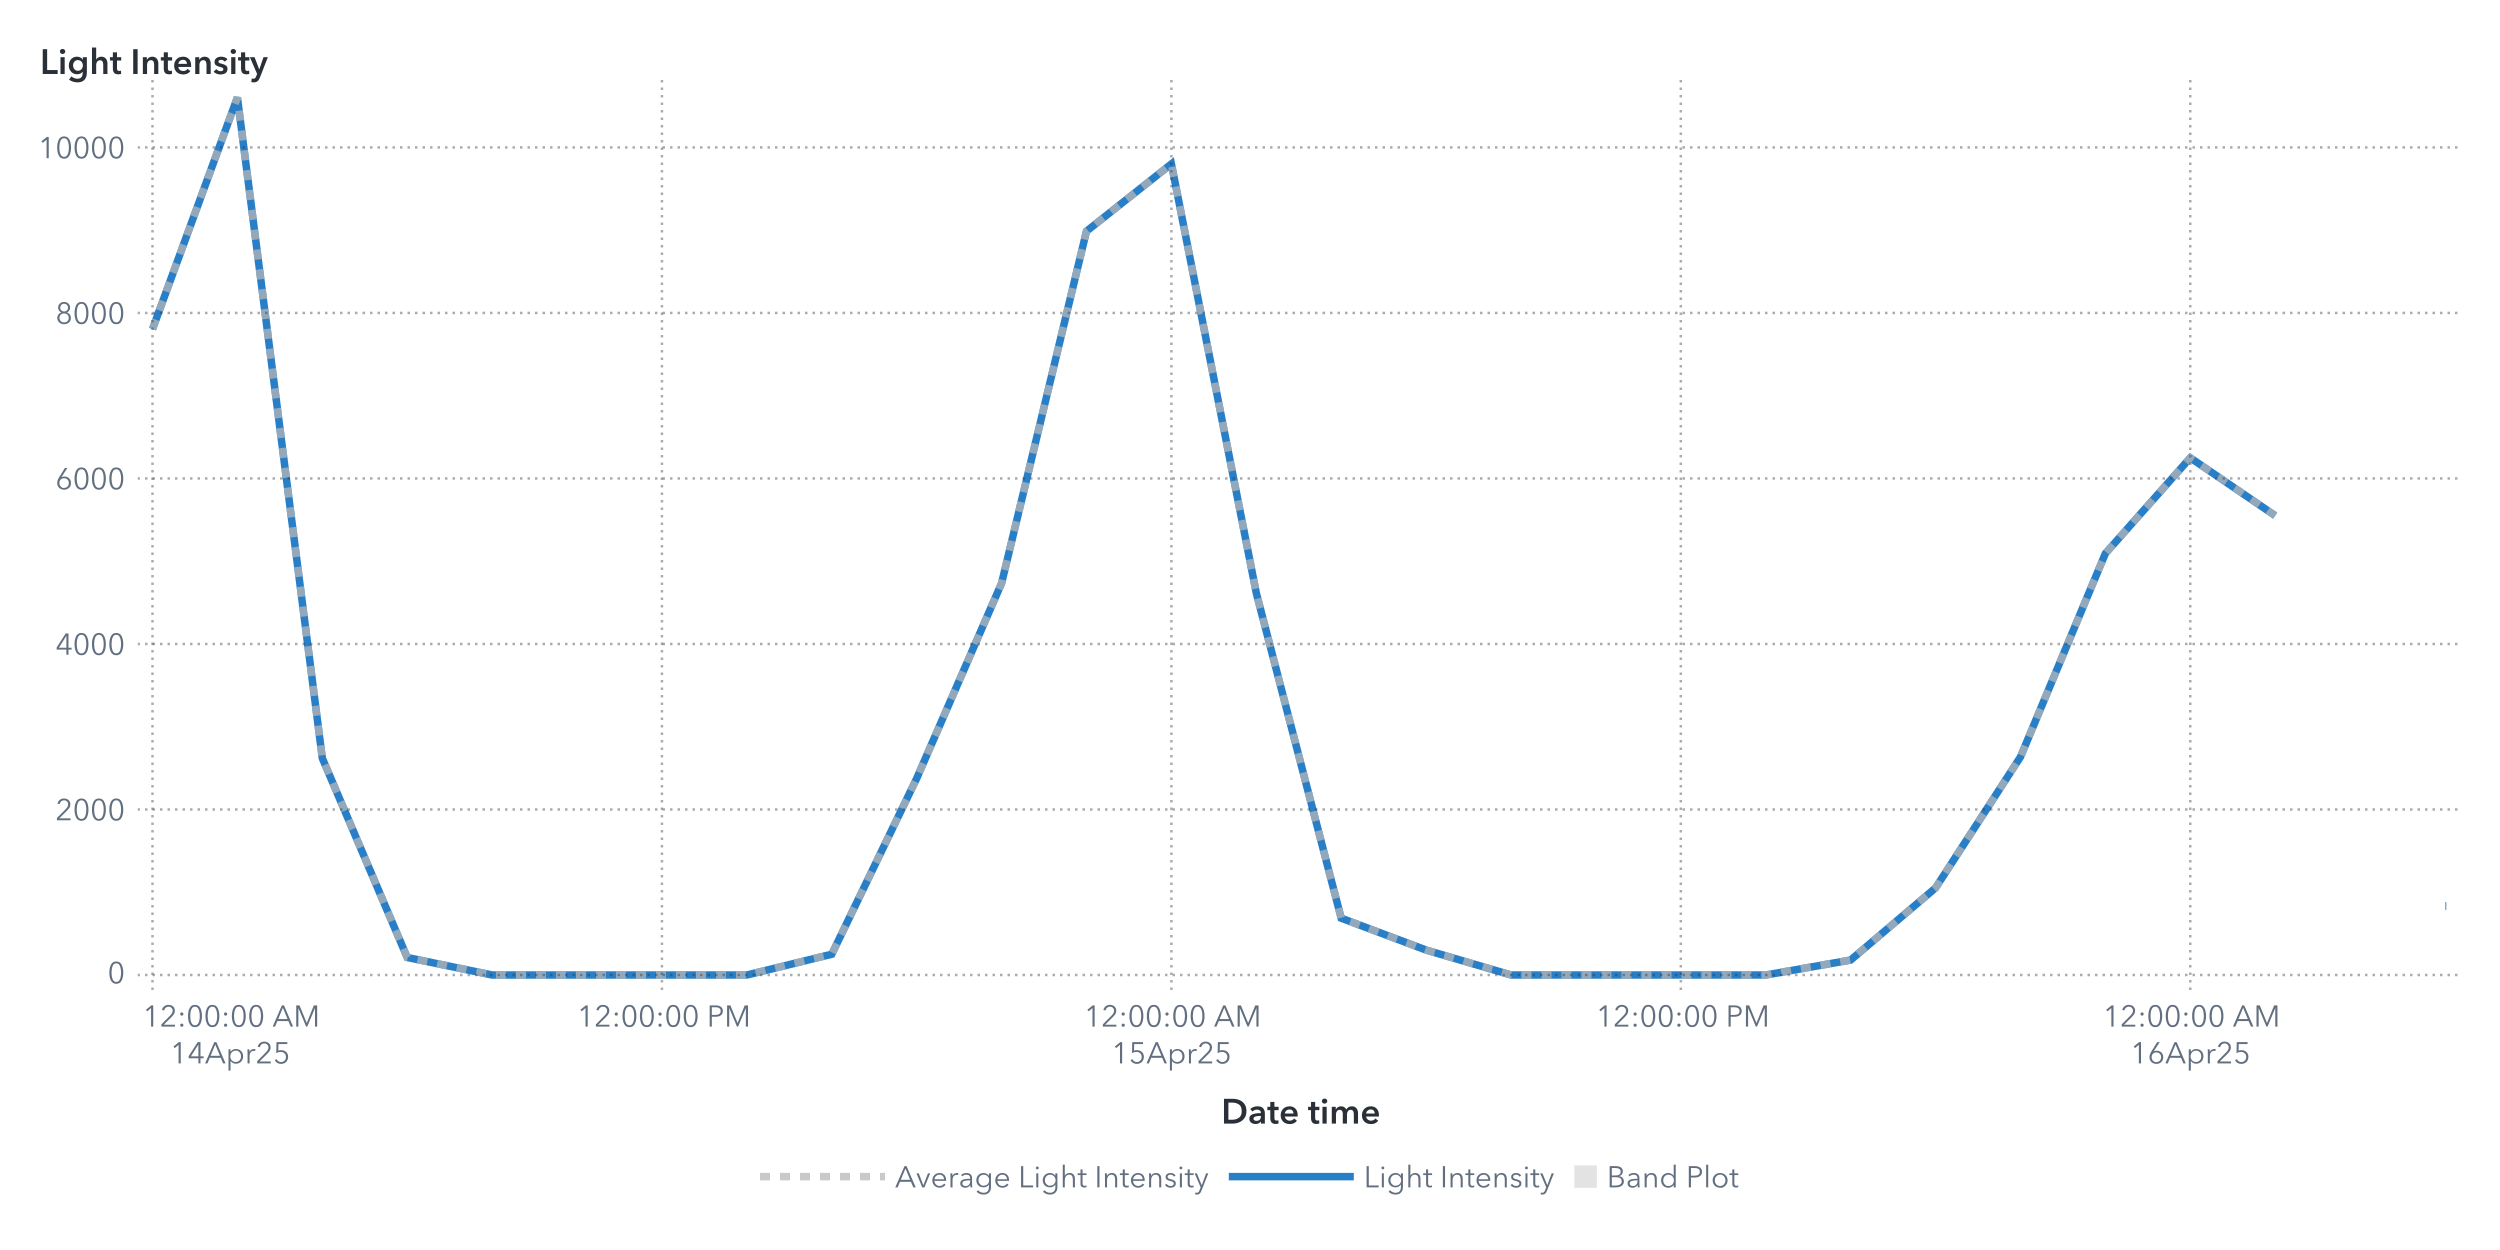
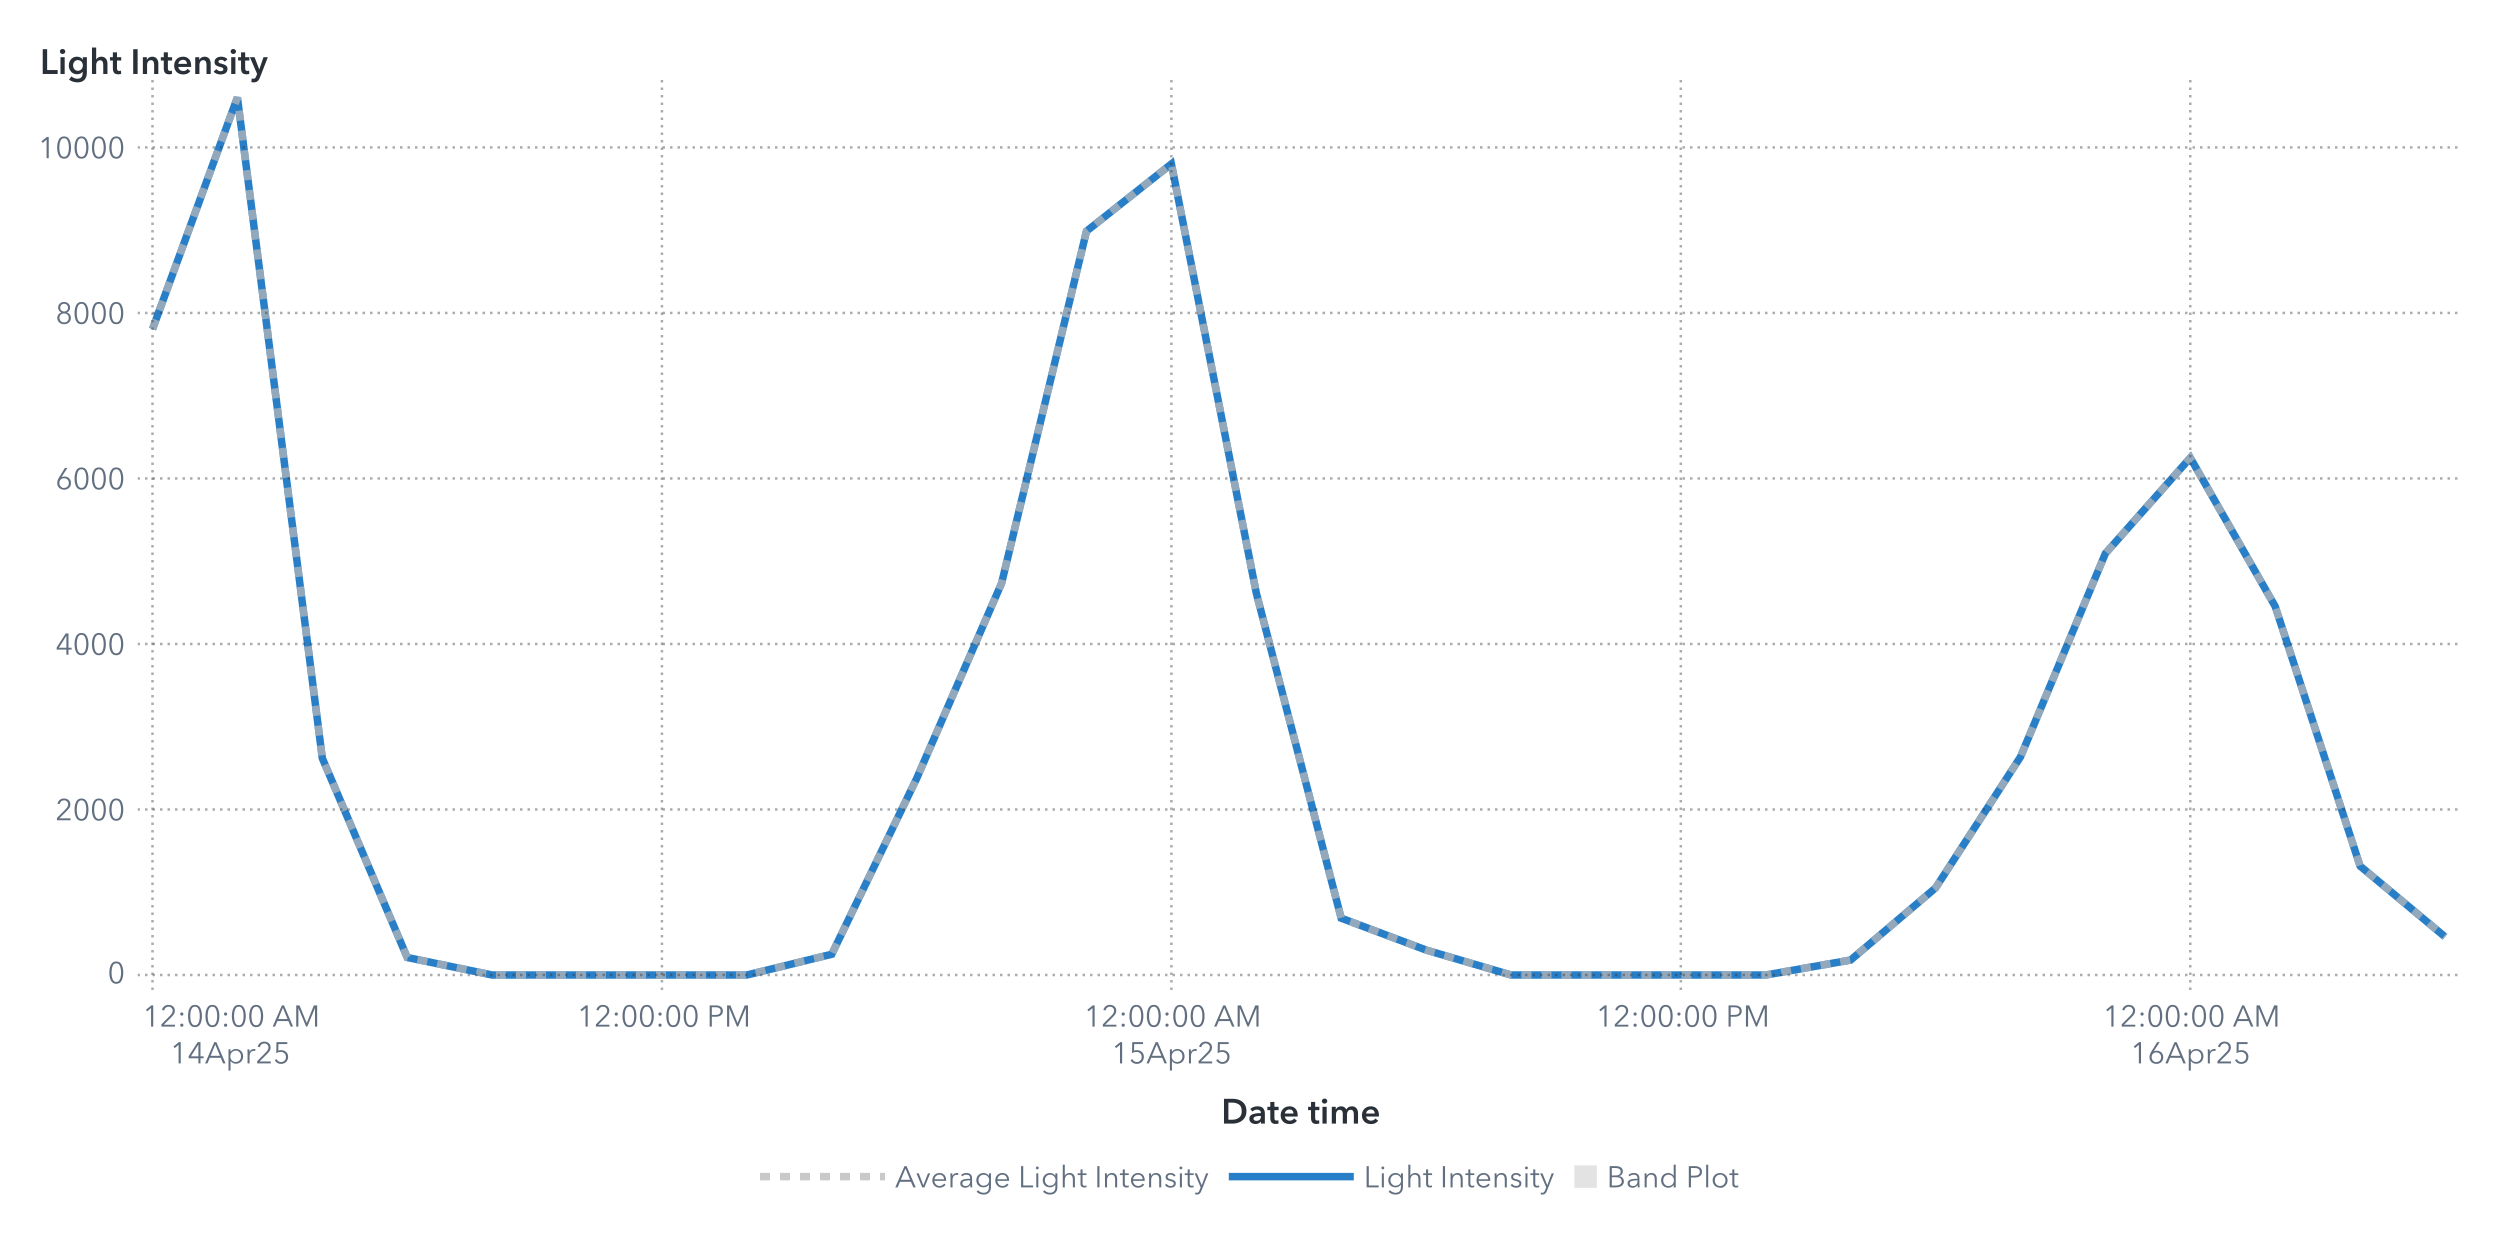
<svg xmlns="http://www.w3.org/2000/svg" xmlns:xlink="http://www.w3.org/1999/xlink" version="1.1" width="1000" height="500" viewBox="0 0 1000 500">
  <rect x="0" y="0" width="1000" height="500" fill="#ffffff">
</rect>
  <g>
    <rect x="0" y="0" rx="5" ry="5" width="1000.0" height="500.0" fill="#ffffff" opacity="0">
</rect>
    <rect x="0" y="0" rx="5" ry="5" width="1000.0" height="500.0" fill="#ffffff" opacity="0">
</rect>
    <rect x="0" y="0" rx="5" ry="5" width="1000.0" height="500.0" fill="#ffffff" opacity="0">
</rect>
    <rect x="0" y="0" rx="5" ry="5" width="1000.0" height="500.0" fill="#ffffff" opacity="0">
</rect>
    <g transform=" translate(16.0 -16.0)">
      <defs>
        <clipPath id="ClipPath0">
          <rect x="39" y="46" width="932" height="366">
</rect>
        </clipPath>
      </defs>
      <g clip-path="url(#ClipPath0)">
        <defs>
          <clipPath id="ClipPath1">
            <rect x="39" y="48" width="930" height="364">
</rect>
          </clipPath>
        </defs>
        <g clip-path="url(#ClipPath1)">
          <g transform="">
-             <polyline id="Polyline_39" points="45.0,147.66  78.96,55.0  112.93,319.3  146.89,399.0  180.85,406.0  214.81,406.0  248.78,406.0  282.74,406.0  316.7,397.69  350.67,327.37  384.63,249.29  418.59,108.47  452.56,81.56  486.52,253.22  520.48,383.27  554.44,396.02  588.41,406.0  622.37,406.0  656.33,406.0  690.3,406.0  724.26,400.01  758.22,371.17  792.19,318.76  826.15,237.39  860.11,199.12  894.07,222.27 " fill="none" stroke="#287fc7" stroke-width="3.0">
- </polyline>
-             <polyline id="Polyline_39" points="962.0,378.39  962.5,378.39 " fill="none" stroke="#287fc7" stroke-width="3.0">
+             <polyline id="Polyline_39" points="45.0,147.66  78.96,55.0  112.93,319.3  146.89,399.0  180.85,406.0  214.81,406.0  248.78,406.0  282.74,406.0  316.7,397.69  350.67,327.37  384.63,249.29  418.59,108.47  452.56,81.56  486.52,253.22  520.48,383.27  554.44,396.02  588.41,406.0  622.37,406.0  656.33,406.0  690.3,406.0  724.26,400.01  758.22,371.17  792.19,318.76  826.15,237.39  860.11,199.12  894.07,258.55  928.04,362.43  962.0,390.72 " fill="none" stroke="#287fc7" stroke-width="3.0">
</polyline>
          </g>
          <g transform="">
-             <polyline id="Polyline_96" points="45.0,147.66  78.96,55.0  112.93,319.3  146.89,399.0  180.85,406.0  214.81,406.0  248.78,406.0  282.74,406.0  316.7,397.69  350.67,327.37  384.63,249.29  418.59,108.47  452.56,81.56  486.52,253.22  520.48,383.27  554.44,396.02  588.41,406.0  622.37,406.0  656.33,406.0  690.3,406.0  724.26,400.01  758.22,371.17  792.19,318.76  826.15,237.39  860.11,199.12  894.07,222.27 " fill="none" stroke="#b7b7b7" stroke-width="3.0" stroke-dasharray="4,4" opacity="0.75">
- </polyline>
-             <polyline id="Polyline_96" points="962.0,378.39  962.5,378.39 " fill="none" stroke="#b7b7b7" stroke-width="3.0" stroke-dasharray="4,4" opacity="0.75">
+             <polyline id="Polyline_96" points="45.0,147.66  78.96,55.0  112.93,319.3  146.89,399.0  180.85,406.0  214.81,406.0  248.78,406.0  282.74,406.0  316.7,397.69  350.67,327.37  384.63,249.29  418.59,108.47  452.56,81.56  486.52,253.22  520.48,383.27  554.44,396.02  588.41,406.0  622.37,406.0  656.33,406.0  690.3,406.0  724.26,400.01  758.22,371.17  792.19,318.76  826.15,237.39  860.11,199.12  894.07,258.55  928.04,362.43  962.0,390.72 " fill="none" stroke="#b7b7b7" stroke-width="3.0" stroke-dasharray="4,4" opacity="0.75">
</polyline>
          </g>
          <g transform="">
</g>
        </g>
        <path d="M39.0 406.0L969.0 406.0" stroke="#2a3037" stroke-dasharray="1,2" fill="none" opacity="0.4">
</path>
        <path d="M39.0 339.79L969.0 339.79" stroke="#2a3037" stroke-dasharray="1,2" fill="none" opacity="0.4">
</path>
        <path d="M39.0 273.59L969.0 273.59" stroke="#2a3037" stroke-dasharray="1,2" fill="none" opacity="0.4">
</path>
        <path d="M39.0 207.38L969.0 207.38" stroke="#2a3037" stroke-dasharray="1,2" fill="none" opacity="0.4">
</path>
        <path d="M39.0 141.18L969.0 141.18" stroke="#2a3037" stroke-dasharray="1,2" fill="none" opacity="0.4">
</path>
        <path d="M39.0 74.97L969.0 74.97" stroke="#2a3037" stroke-dasharray="1,2" fill="none" opacity="0.4">
</path>
        <path d="M45.0 412.0L45.0 48.0" stroke="#2a3037" stroke-dasharray="1,2" fill="none" opacity="0.4">
</path>
        <path d="M248.78 412.0L248.78 48.0" stroke="#2a3037" stroke-dasharray="1,2" fill="none" opacity="0.4">
</path>
        <path d="M452.56 412.0L452.56 48.0" stroke="#2a3037" stroke-dasharray="1,2" fill="none" opacity="0.4">
</path>
        <path d="M656.33 412.0L656.33 48.0" stroke="#2a3037" stroke-dasharray="1,2" fill="none" opacity="0.4">
</path>
        <path d="M860.11 412.0L860.11 48.0" stroke="#2a3037" stroke-dasharray="1,2" fill="none" opacity="0.4">
</path>
      </g>
      <defs>
        <clipPath id="ClipPath2">
          <rect x="0" y="49" width="39" height="363">
</rect>
        </clipPath>
      </defs>
      <g clip-path="url(#ClipPath2)">
        <g fill="#626f80" stroke="#626f80" transform="translate(27.04 409.3) scale(0.012 -0.012)">
          <defs>
            <path id="g48/TT0" d="M522.0 353.0Q 522.0,195.0  467.0,88.5 T 290.0,-18.0 Q 167.0,-18.0  112.5,88.5 T 58.0,353.0 Q 58.0,512.0  112.5,619.0 T 290.0,726.0 Q 412.0,726.0  467.0,618.5 T 522.0,353.0 Z M131.0 353.0Q 131.0,226.0  167.5,135.0 T 290.0,44.0 Q 375.0,44.0  412.0,135.5 T 449.0,353.0 Q 449.0,480.0  412.0,572.5 T 290.0,665.0 Q 204.0,665.0  167.5,573.0 T 131.0,353.0 Z">
</path>
          </defs>
          <use x="0" y="0" xlink:href="#g48/TT0" />
        </g>
        <text id="Text_182" x="34.0" y="409.3" font-size="9.0pt" font-family="Avenir Next for SAS" fill="#626f80" text-anchor="end" opacity="0">
0</text>
        <g fill="#626f80" stroke="#626f80" transform="translate(6.16 344.1) scale(0.012 -0.012)">
          <defs>
            <path id="g50/TT0" d="M51.0 0 L51.0 75.0 L341.0 368.0Q 380.0,408.0  403.0,447.0 T 426.0,530.0 Q 426.0,590.0  385.5,627.5 T 286.0,665.0 Q 230.0,665.0  191.0,630.0 T 140.0,539.0  L69.0 553.0Q 84.0,629.0  144.0,677.5 T 286.0,726.0 Q 344.0,726.0  392.5,703.5 T 470.0,637.0 T 499.0,531.0 Q 499.0,469.0  470.0,421.5 T 384.0,317.0  L129.0 64.0 L504.0 64.0 L504.0 0 L51.0 0Z">
</path>
          </defs>
          <use x="0" y="0" xlink:href="#g50/TT0" />
          <use x="580.0" y="0" xlink:href="#g48/TT0" />
          <use x="1160.0" y="0" xlink:href="#g48/TT0" />
          <use x="1740.0" y="0" xlink:href="#g48/TT0" />
        </g>
        <text id="Text_183" x="34.0" y="344.1" font-size="9.0pt" font-family="Avenir Next for SAS" fill="#626f80" text-anchor="end" opacity="0">
2000</text>
        <g fill="#626f80" stroke="#626f80" transform="translate(6.16 277.89) scale(0.012 -0.012)">
          <defs>
            <path id="g52/TT0" d="M436.0 234.0 L540.0 234.0 L540.0 171.0 L436.0 171.0 L436.0 0 L366.0 0 L366.0 171.0 L42.0 171.0 L42.0 241.0 L342.0 708.0 L436.0 708.0 L436.0 234.0Z M366.0 627.0 L364.0 627.0 L117.0 234.0 L366.0 234.0 L366.0 627.0Z">
</path>
          </defs>
          <use x="0" y="0" xlink:href="#g52/TT0" />
          <use x="580.0" y="0" xlink:href="#g48/TT0" />
          <use x="1160.0" y="0" xlink:href="#g48/TT0" />
          <use x="1740.0" y="0" xlink:href="#g48/TT0" />
        </g>
        <text id="Text_184" x="34.0" y="277.89" font-size="9.0pt" font-family="Avenir Next for SAS" fill="#626f80" text-anchor="end" opacity="0">
4000</text>
        <g fill="#626f80" stroke="#626f80" transform="translate(6.16 211.68) scale(0.012 -0.012)">
          <defs>
            <path id="g54/TT0" d="M203.0 397.0Q 218.0,409.0  247.0,416.0 T 304.0,423.0 Q 365.0,423.0  414.5,395.5 T 492.0,318.0 T 520.0,205.0 Q 520.0,140.0  490.5,89.5 T 408.5,10.5 T 290.0,-18.0 Q 224.0,-18.0  171.5,10.5 T 89.5,89.5 T 60.0,205.0 Q 60.0,255.0  77.0,301.5 T 124.0,397.0  L317.0 708.0 L400.0 708.0 L201.0 399.0 L203.0 397.0Z M290.0 43.0Q 336.0,43.0  372.0,64.0 T 428.0,122.0 T 448.0,205.0 Q 448.0,275.0  405.0,320.0 T 290.0,365.0 Q 218.0,365.0  175.0,320.0 T 132.0,205.0 Q 132.0,159.0  152.0,122.0 T 208.0,64.0 T 244.0,43.0 Z">
</path>
          </defs>
          <use x="0" y="0" xlink:href="#g54/TT0" />
          <use x="580.0" y="0" xlink:href="#g48/TT0" />
          <use x="1160.0" y="0" xlink:href="#g48/TT0" />
          <use x="1740.0" y="0" xlink:href="#g48/TT0" />
        </g>
        <text id="Text_185" x="34.0" y="211.68" font-size="9.0pt" font-family="Avenir Next for SAS" fill="#626f80" text-anchor="end" opacity="0">
6000</text>
        <g fill="#626f80" stroke="#626f80" transform="translate(6.16 145.48) scale(0.012 -0.012)">
          <defs>
            <path id="g56/TT0" d="M517.0 186.0Q 517.0,126.0  486.0,79.5 T 403.0,7.5 T 290.0,-18.0 Q 229.0,-18.0  177.0,7.5 T 94.0,79.5 T 63.0,186.0 Q 63.0,256.0  100.5,306.5 T 197.0,375.0  L197.0 377.0Q 150.0,393.0  120.0,437.5 T 90.0,537.0 Q 90.0,593.0  117.0,636.0 T 190.0,702.5 T 290.0,726.0 Q 344.0,726.0  390.0,702.5 T 463.0,636.0 T 490.0,537.0 Q 490.0,482.0  460.0,437.5 T 383.0,377.0  L383.0 375.0Q 442.0,358.0  479.5,307.0 T 517.0,186.0 Z M290.0 406.0Q 345.0,406.0  382.5,442.0 T 420.0,533.0 Q 420.0,590.0  383.0,627.5 T 290.0,665.0 Q 234.0,665.0  197.0,627.5 T 160.0,533.0 Q 160.0,478.0  197.5,442.0 T 290.0,406.0 Z M290.0 43.0Q 359.0,43.0  402.0,86.0 T 445.0,194.0 Q 445.0,258.0  402.0,300.0 T 290.0,342.0 Q 221.0,342.0  178.0,300.0 T 135.0,194.0 Q 135.0,129.0  178.0,86.0 T 290.0,43.0 Z">
</path>
          </defs>
          <use x="0" y="0" xlink:href="#g56/TT0" />
          <use x="580.0" y="0" xlink:href="#g48/TT0" />
          <use x="1160.0" y="0" xlink:href="#g48/TT0" />
          <use x="1740.0" y="0" xlink:href="#g48/TT0" />
        </g>
        <text id="Text_186" x="34.0" y="145.48" font-size="9.0pt" font-family="Avenir Next for SAS" fill="#626f80" text-anchor="end" opacity="0">
8000</text>
        <g fill="#626f80" stroke="#626f80" transform="translate(-0.8 79.27) scale(0.012 -0.012)">
          <defs>
            <path id="g49/TT0" d="M358.0 0 L286.0 0 L286.0 619.0 L158.0 510.0 L114.0 560.0 L294.0 708.0 L358.0 708.0 L358.0 0Z">
</path>
          </defs>
          <use x="0" y="0" xlink:href="#g49/TT0" />
          <use x="580.0" y="0" xlink:href="#g48/TT0" />
          <use x="1160.0" y="0" xlink:href="#g48/TT0" />
          <use x="1740.0" y="0" xlink:href="#g48/TT0" />
          <use x="2320.0" y="0" xlink:href="#g48/TT0" />
        </g>
        <text id="Text_187" x="34.0" y="79.27" font-size="9.0pt" font-family="Avenir Next for SAS" fill="#626f80" text-anchor="end" opacity="0">
10000</text>
      </g>
      <g fill="#2a3037" stroke="#2a3037" transform="translate(0 45.59) scale(0.014 -0.014)">
        <defs>
          <path id="g76/TT1" d="M78.0 708.0 L204.0 708.0 L204.0 112.0 L505.0 112.0 L505.0 0 L78.0 0 L78.0 708.0Z">
</path>
        </defs>
        <use x="0" y="0" xlink:href="#g76/TT1" />
        <defs>
          <path id="g105/TT1" d="M133.0 715.0Q 166.0,715.0  188.5,694.5 T 211.0,643.0 Q 211.0,612.0  188.5,591.5 T 133.0,571.0 Q 101.0,571.0  79.0,592.5 T 57.0,643.0 Q 57.0,672.0  79.0,693.5 T 133.0,715.0 Z M74.0 480.0 L194.0 480.0 L194.0 0 L74.0 0 L74.0 480.0Z">
</path>
        </defs>
        <use x="511.0" y="0" xlink:href="#g105/TT1" />
        <defs>
          <path id="g103/TT1" d="M560.0 43.0Q 560.0,-91.0  492.5,-165.5 T 289.0,-240.0 Q 228.0,-240.0  162.0,-219.0 T 51.0,-161.0  L120.0 -68.0Q 154.0,-101.0  198.5,-118.5 T 288.0,-136.0 Q 370.0,-136.0  405.0,-92.5 T 440.0,29.0  L440.0 64.0 L438.0 64.0Q 412.0,29.0  371.5,10.5 T 281.0,-8.0 Q 211.0,-8.0  157.0,25.5 T 73.5,116.5 T 44.0,242.0 Q 44.0,312.0  73.0,369.5 T 155.0,460.5 T 279.0,494.0 Q 331.0,494.0  375.0,472.0 T 444.0,408.0  L446.0 408.0 L446.0 480.0 L560.0 480.0 L560.0 43.0Z M166.0 243.0Q 166.0,204.0  182.5,169.0 T 230.5,112.5 T 303.0,91.0 Q 346.0,91.0  378.5,112.0 T 428.5,168.0 T 446.0,243.0 Q 446.0,285.0  428.5,320.0 T 378.5,375.5 T 304.0,396.0 Q 241.0,396.0  203.5,352.5 T 166.0,243.0 Z">
</path>
        </defs>
        <use x="779.0" y="0" xlink:href="#g103/TT1" />
        <defs>
          <path id="g104/TT1" d="M516.0 300.0 L516.0 0 L396.0 0 L396.0 264.0Q 396.0,391.0  307.0,391.0 Q 253.0,391.0  223.5,352.5 T 194.0,262.0  L194.0 0 L74.0 0 L74.0 756.0 L194.0 756.0 L194.0 413.0 L196.0 413.0Q 212.0,446.0  250.5,470.0 T 339.0,494.0 Q 427.0,494.0  471.5,437.5 T 516.0,300.0 Z">
</path>
        </defs>
        <use x="1411.0" y="0" xlink:href="#g104/TT1" />
        <defs>
          <path id="g116/TT1" d="M3.0 480.0 L87.0 480.0 L87.0 619.0 L205.0 619.0 L205.0 480.0 L325.0 480.0 L325.0 384.0 L205.0 384.0 L205.0 161.0Q 205.0,125.0  218.0,106.0 T 268.0,87.0 Q 299.0,87.0  319.0,97.0  L323.0 3.0Q 289.0,-10.0  243.0,-10.0 Q 155.0,-10.0  121.0,35.5 T 87.0,160.0  L87.0 384.0 L3.0 384.0 L3.0 480.0Z">
</path>
        </defs>
        <use x="1995.0" y="0" xlink:href="#g116/TT1" />
        <defs>
          <path id="g73/TT1" d="M78.0 708.0 L204.0 708.0 L204.0 0 L78.0 0 L78.0 708.0Z">
</path>
        </defs>
        <use x="2585.0" y="0" xlink:href="#g73/TT1" />
        <defs>
          <path id="g110/TT1" d="M186.0 480.0 L186.0 403.0 L188.0 403.0Q 205.0,441.0  245.5,467.5 T 337.0,494.0 Q 425.0,494.0  469.5,437.5 T 514.0,300.0  L514.0 0 L394.0 0 L394.0 266.0Q 394.0,394.0  304.0,394.0 Q 250.0,394.0  221.0,355.5 T 192.0,264.0  L192.0 0 L72.0 0 L72.0 480.0 L186.0 480.0Z">
</path>
        </defs>
        <use x="2867.0" y="0" xlink:href="#g110/TT1" />
        <use x="3449.0" y="0" xlink:href="#g116/TT1" />
        <defs>
          <path id="g101/TT1" d="M529.0 202.0 L164.0 202.0Q 168.0,152.0  208.0,118.0 T 301.0,84.0 Q 384.0,84.0  428.0,146.0  L508.0 82.0Q 437.0,-14.0  302.0,-14.0 Q 228.0,-14.0  169.5,16.5 T 77.5,104.0 T 44.0,237.0 Q 44.0,313.0  77.0,371.5 T 168.0,462.0 T 298.0,494.0 Q 402.0,494.0  466.0,427.0 T 530.0,234.0 Q 530.0,213.0  529.0,202.0 Z M297.0 404.0Q 244.0,404.0  206.0,371.0 T 164.0,288.0  L410.0 288.0Q 410.0,338.0  381.0,371.0 T 297.0,404.0 Z">
</path>
        </defs>
        <use x="3789.0" y="0" xlink:href="#g101/TT1" />
        <use x="4363.0" y="0" xlink:href="#g110/TT1" />
        <defs>
          <path id="g115/TT1" d="M230.0 404.0Q 198.0,404.0  175.5,391.0 T 153.0,352.0 Q 153.0,327.0  176.0,315.0 T 257.0,289.0 Q 325.0,273.0  368.5,241.0 T 412.0,146.0 Q 412.0,64.0  355.5,25.0 T 212.0,-14.0 Q 155.0,-14.0  102.0,7.0 T 15.0,65.0  L94.0 139.0Q 114.0,112.0  146.5,95.5 T 217.0,79.0 Q 248.0,79.0  271.0,93.0 T 294.0,136.0 Q 294.0,164.0  269.5,177.5 T 184.0,205.0 Q 119.0,221.0  80.5,250.5 T 42.0,341.0 Q 42.0,416.0  98.0,455.0 T 233.0,494.0 Q 287.0,494.0  336.0,475.0 T 413.0,421.0  L335.0 352.0Q 318.0,374.0  290.0,389.0 T 230.0,404.0 Z">
</path>
        </defs>
        <use x="4945.0" y="0" xlink:href="#g115/TT1" />
        <use x="5389.0" y="0" xlink:href="#g105/TT1" />
        <use x="5657.0" y="0" xlink:href="#g116/TT1" />
        <defs>
          <path id="g121/TT1" d="M133.0 480.0 L267.0 131.0 L269.0 131.0 L388.0 480.0 L513.0 480.0 L286.0 -103.0Q 258.0,-174.0  218.5,-207.0 T 104.0,-240.0 Q 71.0,-240.0  42.0,-233.0  L52.0 -129.0Q 74.0,-136.0  97.0,-136.0 Q 133.0,-136.0  149.0,-119.5 T 182.0,-61.0  L206.0 0 L0 480.0 L133.0 480.0Z">
</path>
        </defs>
        <use x="5997.0" y="0" xlink:href="#g121/TT1" />
      </g>
      <text id="Text_188" x="0" y="45.59" font-size="10.5pt" font-family="Avenir Next for SAS" font-weight="bold" fill="#2a3037" text-anchor="start" opacity="0">
Light Intensity</text>
      <defs>
        <clipPath id="ClipPath3">
          <rect x="39" y="412" width="929" height="57">
</rect>
        </clipPath>
      </defs>
      <g clip-path="url(#ClipPath3)">
        <g fill="#626f80" stroke="#626f80" transform="translate(41.0 426.65) scale(0.012 -0.012)">
          <use x="0" y="0" xlink:href="#g49/TT0" />
          <use x="580.0" y="0" xlink:href="#g50/TT0" />
          <defs>
            <path id="g58/TT0" d="M150.0 366.0Q 127.0,366.0  111.5,382.0 T 96.0,420.0 Q 96.0,442.0  111.5,458.0 T 150.0,474.0 Q 173.0,474.0  188.5,458.0 T 204.0,420.0 Q 204.0,398.0  188.5,382.0 T 150.0,366.0 Z M150.0 -6.0Q 127.0,-6.0  111.5,10.0 T 96.0,48.0 Q 96.0,70.0  111.5,86.0 T 150.0,102.0 Q 173.0,102.0  188.5,86.0 T 204.0,48.0 Q 204.0,26.0  188.5,10.0 T 150.0,-6.0 Z">
</path>
          </defs>
          <use x="1160.0" y="0" xlink:href="#g58/TT0" />
          <use x="1460.0" y="0" xlink:href="#g48/TT0" />
          <use x="2040.0" y="0" xlink:href="#g48/TT0" />
          <use x="2620.0" y="0" xlink:href="#g58/TT0" />
          <use x="2920.0" y="0" xlink:href="#g48/TT0" />
          <use x="3500.0" y="0" xlink:href="#g48/TT0" />
          <defs>
            <path id="g65/TT0" d="M89.0 0 L10.0 0 L316.0 708.0 L386.0 708.0 L690.0 0 L610.0 0 L532.0 186.0 L166.0 186.0 L89.0 0Z M193.0 252.0 L505.0 252.0 L349.0 628.0 L193.0 252.0Z">
</path>
          </defs>
          <use x="4330.0" y="0" xlink:href="#g65/TT0" />
          <defs>
            <path id="g77/TT0" d="M444.0 122.0 L445.0 122.0 L682.0 708.0 L792.0 708.0 L792.0 0 L720.0 0 L720.0 615.0 L718.0 615.0 L462.0 0 L424.0 0 L168.0 615.0 L166.0 615.0 L166.0 0 L94.0 0 L94.0 708.0 L204.0 708.0 L444.0 122.0Z">
</path>
          </defs>
          <use x="5030.0" y="0" xlink:href="#g77/TT0" />
        </g>
        <text x="76.0" y="426.65" font-size="9.0pt" font-family="Avenir Next for SAS" fill="#626f80" text-anchor="middle" opacity="0">
12:00:00 AM</text>
        <g fill="#626f80" stroke="#626f80" transform="translate(52.0 441.35) scale(0.012 -0.012)">
          <use x="0" y="0" xlink:href="#g49/TT0" />
          <use x="580.0" y="0" xlink:href="#g52/TT0" />
          <use x="1160.0" y="0" xlink:href="#g65/TT0" />
          <defs>
            <path id="g112/TT0" d="M90.0 -240.0 L90.0 468.0 L158.0 468.0 L158.0 387.0 L161.0 387.0Q 189.0,431.0  237.0,455.5 T 337.0,480.0 Q 408.0,480.0  463.5,447.5 T 549.0,359.0 T 579.0,234.0 Q 579.0,165.0  549.0,109.0 T 463.5,20.5 T 337.0,-12.0 Q 286.0,-12.0  238.0,12.0 T 161.0,79.0  L158.0 79.0 L158.0 -240.0 L90.0 -240.0Z M330.0 423.0Q 278.0,423.0  237.0,398.0 T 173.0,330.0 T 150.0,234.0 Q 150.0,181.0  173.0,138.0 T 237.0,70.5 T 330.0,46.0 Q 385.0,46.0  425.0,71.0 T 486.0,138.5 T 507.0,234.0 Q 507.0,287.0  486.0,330.0 T 425.0,398.0 T 385.0,423.0 Z">
</path>
          </defs>
          <use x="1860.0" y="0" xlink:href="#g112/TT0" />
          <defs>
            <path id="g114/TT0" d="M86.0 468.0 L151.0 468.0Q 155.0,418.0  155.0,388.0  L157.0 388.0Q 177.0,429.0  217.5,454.5 T 307.0,480.0 Q 334.0,480.0  352.0,475.0  L343.0 411.0Q 337.0,413.0  322.5,415.0 T 295.0,417.0 Q 236.0,417.0  197.0,372.5 T 158.0,240.0  L158.0 0 L90.0 0 L90.0 365.0Q 90.0,425.0  86.0,468.0 Z">
</path>
          </defs>
          <use x="2495.0" y="0" xlink:href="#g114/TT0" />
          <use x="2855.0" y="0" xlink:href="#g50/TT0" />
          <defs>
            <path id="g53/TT0" d="M180.0 644.0 L175.0 425.0Q 219.0,441.0  273.0,441.0 Q 339.0,441.0  391.5,413.0 T 473.5,334.5 T 503.0,219.0 Q 503.0,151.0  473.5,97.0 T 390.5,12.5 T 268.0,-18.0 Q 194.0,-18.0  140.0,16.0 T 56.0,111.0  L121.0 140.0Q 140.0,96.0  179.0,70.0 T 264.0,44.0 Q 311.0,44.0  349.0,66.0 T 408.5,126.5 T 430.0,212.0 Q 430.0,289.0  380.5,335.5 T 254.0,382.0 Q 180.0,382.0  107.0,343.0  L114.0 708.0 L475.0 708.0 L475.0 644.0 L180.0 644.0Z">
</path>
          </defs>
          <use x="3435.0" y="0" xlink:href="#g53/TT0" />
        </g>
        <text x="76.0" y="441.35" font-size="9.0pt" font-family="Avenir Next for SAS" fill="#626f80" text-anchor="middle" opacity="0">
14Apr25</text>
        <g fill="#626f80" stroke="#626f80" transform="translate(214.78 426.65) scale(0.012 -0.012)">
          <use x="0" y="0" xlink:href="#g49/TT0" />
          <use x="580.0" y="0" xlink:href="#g50/TT0" />
          <use x="1160.0" y="0" xlink:href="#g58/TT0" />
          <use x="1460.0" y="0" xlink:href="#g48/TT0" />
          <use x="2040.0" y="0" xlink:href="#g48/TT0" />
          <use x="2620.0" y="0" xlink:href="#g58/TT0" />
          <use x="2920.0" y="0" xlink:href="#g48/TT0" />
          <use x="3500.0" y="0" xlink:href="#g48/TT0" />
          <defs>
            <path id="g80/TT0" d="M294.0 708.0Q 405.0,708.0  469.0,660.0 T 533.0,519.0 Q 533.0,426.0  468.0,377.5 T 292.0,329.0  L166.0 329.0 L166.0 0 L94.0 0 L94.0 708.0 L294.0 708.0Z M288.0 390.0Q 372.0,390.0  416.5,423.0 T 461.0,519.0 Q 461.0,583.0  416.5,614.5 T 288.0,646.0  L166.0 646.0 L166.0 390.0 L288.0 390.0Z">
</path>
          </defs>
          <use x="4330.0" y="0" xlink:href="#g80/TT0" />
          <use x="4910.0" y="0" xlink:href="#g77/TT0" />
        </g>
        <text x="248.78" y="426.65" font-size="9.0pt" font-family="Avenir Next for SAS" fill="#626f80" text-anchor="middle" opacity="0">
12:00:00 PM</text>
        <g fill="#626f80" stroke="#626f80" transform="translate(417.56 426.65) scale(0.012 -0.012)">
          <use x="0" y="0" xlink:href="#g49/TT0" />
          <use x="580.0" y="0" xlink:href="#g50/TT0" />
          <use x="1160.0" y="0" xlink:href="#g58/TT0" />
          <use x="1460.0" y="0" xlink:href="#g48/TT0" />
          <use x="2040.0" y="0" xlink:href="#g48/TT0" />
          <use x="2620.0" y="0" xlink:href="#g58/TT0" />
          <use x="2920.0" y="0" xlink:href="#g48/TT0" />
          <use x="3500.0" y="0" xlink:href="#g48/TT0" />
          <use x="4330.0" y="0" xlink:href="#g65/TT0" />
          <use x="5030.0" y="0" xlink:href="#g77/TT0" />
        </g>
        <text x="452.56" y="426.65" font-size="9.0pt" font-family="Avenir Next for SAS" fill="#626f80" text-anchor="middle" opacity="0">
12:00:00 AM</text>
        <g fill="#626f80" stroke="#626f80" transform="translate(428.56 441.35) scale(0.012 -0.012)">
          <use x="0" y="0" xlink:href="#g49/TT0" />
          <use x="580.0" y="0" xlink:href="#g53/TT0" />
          <use x="1160.0" y="0" xlink:href="#g65/TT0" />
          <use x="1860.0" y="0" xlink:href="#g112/TT0" />
          <use x="2495.0" y="0" xlink:href="#g114/TT0" />
          <use x="2855.0" y="0" xlink:href="#g50/TT0" />
          <use x="3435.0" y="0" xlink:href="#g53/TT0" />
        </g>
        <text x="452.56" y="441.35" font-size="9.0pt" font-family="Avenir Next for SAS" fill="#626f80" text-anchor="middle" opacity="0">
15Apr25</text>
        <g fill="#626f80" stroke="#626f80" transform="translate(622.33 426.65) scale(0.012 -0.012)">
          <use x="0" y="0" xlink:href="#g49/TT0" />
          <use x="580.0" y="0" xlink:href="#g50/TT0" />
          <use x="1160.0" y="0" xlink:href="#g58/TT0" />
          <use x="1460.0" y="0" xlink:href="#g48/TT0" />
          <use x="2040.0" y="0" xlink:href="#g48/TT0" />
          <use x="2620.0" y="0" xlink:href="#g58/TT0" />
          <use x="2920.0" y="0" xlink:href="#g48/TT0" />
          <use x="3500.0" y="0" xlink:href="#g48/TT0" />
          <use x="4330.0" y="0" xlink:href="#g80/TT0" />
          <use x="4910.0" y="0" xlink:href="#g77/TT0" />
        </g>
        <text x="656.33" y="426.65" font-size="9.0pt" font-family="Avenir Next for SAS" fill="#626f80" text-anchor="middle" opacity="0">
12:00:00 PM</text>
        <g fill="#626f80" stroke="#626f80" transform="translate(825.11 426.65) scale(0.012 -0.012)">
          <use x="0" y="0" xlink:href="#g49/TT0" />
          <use x="580.0" y="0" xlink:href="#g50/TT0" />
          <use x="1160.0" y="0" xlink:href="#g58/TT0" />
          <use x="1460.0" y="0" xlink:href="#g48/TT0" />
          <use x="2040.0" y="0" xlink:href="#g48/TT0" />
          <use x="2620.0" y="0" xlink:href="#g58/TT0" />
          <use x="2920.0" y="0" xlink:href="#g48/TT0" />
          <use x="3500.0" y="0" xlink:href="#g48/TT0" />
          <use x="4330.0" y="0" xlink:href="#g65/TT0" />
          <use x="5030.0" y="0" xlink:href="#g77/TT0" />
        </g>
        <text x="860.11" y="426.65" font-size="9.0pt" font-family="Avenir Next for SAS" fill="#626f80" text-anchor="middle" opacity="0">
12:00:00 AM</text>
        <g fill="#626f80" stroke="#626f80" transform="translate(836.11 441.35) scale(0.012 -0.012)">
          <use x="0" y="0" xlink:href="#g49/TT0" />
          <use x="580.0" y="0" xlink:href="#g54/TT0" />
          <use x="1160.0" y="0" xlink:href="#g65/TT0" />
          <use x="1860.0" y="0" xlink:href="#g112/TT0" />
          <use x="2495.0" y="0" xlink:href="#g114/TT0" />
          <use x="2855.0" y="0" xlink:href="#g50/TT0" />
          <use x="3435.0" y="0" xlink:href="#g53/TT0" />
        </g>
        <text x="860.11" y="441.35" font-size="9.0pt" font-family="Avenir Next for SAS" fill="#626f80" text-anchor="middle" opacity="0">
16Apr25</text>
      </g>
      <g fill="#2a3037" stroke="#2a3037" transform="translate(472.5 465.44) scale(0.014 -0.014)">
        <defs>
          <path id="g68/TT1" d="M329.0 708.0Q 430.0,708.0  518.5,673.0 T 663.5,558.5 T 720.0,354.0 Q 720.0,237.0  663.0,157.0 T 516.5,38.5 T 329.0,0  L78.0 0 L78.0 708.0 L329.0 708.0Z M585.0 354.0Q 585.0,492.0  506.0,546.0 T 309.0,600.0  L204.0 600.0 L204.0 110.0 L309.0 110.0Q 424.0,110.0  504.5,166.5 T 585.0,354.0 Z">
</path>
        </defs>
        <use x="0" y="0" xlink:href="#g68/TT1" />
        <defs>
          <path id="g97/TT1" d="M367.0 61.0Q 349.0,29.0  308.5,8.5 T 218.0,-12.0 Q 175.0,-12.0  134.0,3.0 T 65.5,51.5 T 38.0,137.0 Q 38.0,233.0  131.0,266.5 T 368.0,300.0  L368.0 312.0Q 368.0,354.0  337.0,377.0 T 258.0,400.0 Q 221.0,400.0  186.0,384.5 T 127.0,345.0  L65.0 418.0Q 105.0,455.0  158.5,474.5 T 268.0,494.0 Q 385.0,494.0  433.5,436.0 T 482.0,292.0  L482.0 0 L370.0 0 L370.0 61.0 L367.0 61.0Z M341.0 219.0Q 158.0,219.0  158.0,139.0 Q 158.0,107.0  182.5,93.0 T 242.0,79.0 Q 303.0,79.0  335.5,111.5 T 368.0,202.0  L368.0 219.0 L341.0 219.0Z">
</path>
        </defs>
        <use x="764.0" y="0" xlink:href="#g97/TT1" />
        <use x="1314.0" y="0" xlink:href="#g116/TT1" />
        <use x="1654.0" y="0" xlink:href="#g101/TT1" />
        <use x="2478.0" y="0" xlink:href="#g116/TT1" />
        <use x="2818.0" y="0" xlink:href="#g105/TT1" />
        <defs>
          <path id="g109/TT1" d="M822.0 300.0 L822.0 0 L702.0 0 L702.0 266.0Q 702.0,394.0  612.0,394.0 Q 560.0,394.0  533.0,354.5 T 506.0,262.0  L506.0 0 L386.0 0 L386.0 290.0Q 386.0,337.0  363.5,365.5 T 297.0,394.0 Q 246.0,394.0  219.0,355.5 T 192.0,264.0  L192.0 0 L72.0 0 L72.0 480.0 L186.0 480.0 L186.0 403.0 L188.0 403.0Q 205.0,442.0  244.0,468.0 T 337.0,494.0 Q 390.0,494.0  428.0,470.0 T 487.0,403.0 Q 511.0,447.0  551.5,470.5 T 645.0,494.0 Q 733.0,494.0  777.5,437.5 T 822.0,300.0 Z">
</path>
        </defs>
        <use x="3086.0" y="0" xlink:href="#g109/TT1" />
        <use x="3976.0" y="0" xlink:href="#g101/TT1" />
      </g>
      <text id="Text_190" x="503.5" y="465.44" font-size="10.5pt" font-family="Avenir Next for SAS" font-weight="bold" fill="#2a3037" text-anchor="middle" opacity="0">
Date time</text>
    </g>
    <g transform=" translate(16.0 -16.0)">
</g>
    <g transform=" translate(16.0 -16.0)">
</g>
    <g transform=" translate(16.0 -16.0)">
      <rect x="282.0" y="473.3" rx="5" ry="5" width="403.52" height="26.7" fill="#ffffff">
</rect>
      <path d="M288.0 486.65L338.0 486.65" stroke="#b7b7b7" stroke-dasharray="4,4" stroke-width="3.0" fill="none" opacity="0.75">
</path>
      <g fill="#626f80" stroke="#626f80" transform="translate(342.0 490.95) scale(0.012 -0.012)">
        <use x="0" y="0" xlink:href="#g65/TT0" />
        <defs>
          <path id="g118/TT0" d="M282.0 0 L207.0 0 L16.0 468.0 L92.0 468.0 L244.0 72.0 L246.0 72.0 L399.0 468.0 L472.0 468.0 L282.0 0Z">
</path>
        </defs>
        <use x="700.0" y="0" xlink:href="#g118/TT0" />
        <defs>
          <path id="g101/TT0" d="M515.0 216.0 L127.0 216.0Q 128.0,169.0  150.5,130.5 T 212.0,69.0 T 298.0,46.0 Q 347.0,46.0  387.0,69.5 T 448.0,127.0  L499.0 87.0Q 421.0,-12.0  298.0,-12.0 Q 229.0,-12.0  174.0,20.0 T 87.5,108.0 T 56.0,234.0 Q 56.0,303.0  87.0,359.5 T 172.0,448.0 T 292.0,480.0 Q 363.0,480.0  413.5,449.5 T 490.0,366.0 T 516.0,248.0 Q 516.0,228.0  515.0,216.0 Z M292.0 423.0Q 248.0,423.0  211.5,402.0 T 153.0,345.5 T 128.0,270.0  L447.0 270.0Q 444.0,338.0  403.5,380.5 T 292.0,423.0 Z">
</path>
        </defs>
        <use x="1188.0" y="0" xlink:href="#g101/TT0" />
        <use x="1760.0" y="0" xlink:href="#g114/TT0" />
        <defs>
          <path id="g97/TT0" d="M260.0 423.0Q 220.0,423.0  183.0,408.0 T 121.0,368.0  L83.0 413.0Q 113.0,443.0  161.0,461.5 T 267.0,480.0 Q 347.0,480.0  398.0,436.0 T 449.0,310.0  L449.0 105.0Q 449.0,42.0  457.0,0  L396.0 0Q 389.0,40.0  389.0,76.0  L387.0 76.0Q 355.0,30.0  314.5,9.0 T 217.0,-12.0 Q 178.0,-12.0  141.0,2.5 T 79.5,49.0 T 55.0,130.0 Q 55.0,198.0  99.0,232.0 T 212.5,276.5 T 385.0,287.0  L385.0 302.0Q 385.0,362.0  353.0,392.5 T 260.0,423.0 Z M125.0 133.0Q 125.0,87.0  157.0,65.5 T 235.0,44.0 Q 304.0,44.0  344.5,89.0 T 385.0,199.0  L385.0 234.0 L365.0 234.0Q 259.0,234.0  192.0,213.5 T 125.0,133.0 Z">
</path>
        </defs>
        <use x="2120.0" y="0" xlink:href="#g97/TT0" />
        <defs>
          <path id="g103/TT0" d="M294.0 -180.0Q 389.0,-180.0  433.0,-129.0 T 477.0,4.0  L477.0 92.0 L475.0 92.0Q 449.0,50.0  399.5,25.0 T 298.0,0 Q 226.0,0  171.0,30.5 T 86.0,115.5 T 56.0,238.0 Q 56.0,305.0  86.5,360.0 T 172.0,447.5 T 298.0,480.0 Q 351.0,480.0  399.5,455.5 T 475.0,387.0  L477.0 387.0 L477.0 468.0 L545.0 468.0 L545.0 4.0Q 545.0,-56.0  523.0,-110.5 T 444.0,-202.5 T 291.0,-240.0 Q 227.0,-240.0  167.5,-215.0 T 66.0,-146.0  L115.0 -94.0Q 144.0,-131.0  193.0,-155.5 T 294.0,-180.0 Z M305.0 58.0Q 357.0,58.0  398.0,81.0 T 462.0,145.5 T 485.0,240.0 Q 485.0,289.0  461.5,331.0 T 397.0,398.0 T 305.0,423.0 Q 250.0,423.0  210.0,398.0 T 149.0,331.5 T 128.0,240.0 Q 128.0,190.0  149.0,148.5 T 210.0,82.5 T 250.0,58.0 Z">
</path>
        </defs>
        <use x="2654.0" y="0" xlink:href="#g103/TT0" />
        <use x="3286.0" y="0" xlink:href="#g101/TT0" />
        <defs>
          <path id="g76/TT0" d="M166.0 64.0 L496.0 64.0 L496.0 0 L94.0 0 L94.0 708.0 L166.0 708.0 L166.0 64.0Z">
</path>
        </defs>
        <use x="4108.0" y="0" xlink:href="#g76/TT0" />
        <defs>
          <path id="g105/TT0" d="M125.0 600.0Q 106.0,600.0  91.5,614.0 T 77.0,648.0 Q 77.0,668.0  91.5,682.0 T 125.0,696.0 Q 144.0,696.0  158.5,682.0 T 173.0,648.0 Q 173.0,628.0  158.5,614.0 T 125.0,600.0 Z M159.0 0 L91.0 0 L91.0 468.0 L159.0 468.0 L159.0 0Z">
</path>
        </defs>
        <use x="4618.0" y="0" xlink:href="#g105/TT0" />
        <use x="4868.0" y="0" xlink:href="#g103/TT0" />
        <defs>
          <path id="g104/TT0" d="M319.0 480.0Q 406.0,480.0  451.5,428.0 T 497.0,287.0  L497.0 0 L429.0 0 L429.0 259.0Q 429.0,338.0  400.5,380.5 T 302.0,423.0 Q 264.0,423.0  232.0,402.5 T 180.0,341.0 T 160.0,240.0  L160.0 0 L92.0 0 L92.0 756.0 L160.0 756.0 L160.0 391.0 L162.0 391.0Q 180.0,431.0  224.5,455.5 T 319.0,480.0 Z">
</path>
        </defs>
        <use x="5500.0" y="0" xlink:href="#g104/TT0" />
        <defs>
          <path id="g116/TT0" d="M169.0 411.0 L169.0 138.0Q 169.0,89.0  187.0,70.5 T 239.0,52.0 Q 268.0,52.0  298.0,67.0  L301.0 8.0Q 264.0,-6.0  221.0,-6.0 Q 173.0,-6.0  137.0,22.0 T 101.0,119.0  L101.0 411.0 L4.0 411.0 L4.0 468.0 L101.0 468.0 L101.0 600.0 L169.0 600.0 L169.0 468.0 L301.0 468.0 L301.0 411.0 L169.0 411.0Z">
</path>
        </defs>
        <use x="6083.0" y="0" xlink:href="#g116/TT0" />
        <defs>
          <path id="g73/TT0" d="M166.0 0 L94.0 0 L94.0 708.0 L166.0 708.0 L166.0 0Z">
</path>
        </defs>
        <use x="6650.0" y="0" xlink:href="#g73/TT0" />
        <defs>
          <path id="g110/TT0" d="M155.0 388.0 L157.0 388.0Q 176.0,428.0  221.5,454.0 T 317.0,480.0 Q 404.0,480.0  449.5,428.0 T 495.0,287.0  L495.0 0 L427.0 0 L427.0 259.0Q 427.0,338.0  398.5,380.5 T 300.0,423.0 Q 262.0,423.0  230.0,402.5 T 178.0,341.0 T 158.0,240.0  L158.0 0 L90.0 0 L90.0 365.0Q 90.0,425.0  86.0,468.0  L151.0 468.0Q 155.0,418.0  155.0,388.0 Z">
</path>
        </defs>
        <use x="6910.0" y="0" xlink:href="#g110/TT0" />
        <use x="7491.0" y="0" xlink:href="#g116/TT0" />
        <use x="7808.0" y="0" xlink:href="#g101/TT0" />
        <use x="8380.0" y="0" xlink:href="#g110/TT0" />
        <defs>
          <path id="g115/TT0" d="M224.0 423.0Q 183.0,423.0  154.0,404.5 T 125.0,350.0 Q 125.0,318.0  151.0,300.0 T 237.0,270.0 Q 320.0,253.0  359.5,220.0 T 399.0,133.0 Q 399.0,59.0  347.5,23.5 T 223.0,-12.0 Q 167.0,-12.0  118.0,11.0 T 38.0,79.0  L92.0 119.0Q 111.0,87.0  146.5,66.5 T 222.0,46.0 Q 270.0,46.0  301.0,65.5 T 332.0,128.0 Q 332.0,163.0  299.5,182.0 T 194.0,218.0 Q 136.0,232.0  98.0,258.5 T 60.0,344.0 Q 60.0,411.0  108.5,445.5 T 227.0,480.0 Q 277.0,480.0  323.0,457.5 T 391.0,396.0  L339.0 357.0Q 324.0,387.0  293.0,405.0 T 224.0,423.0 Z">
</path>
        </defs>
        <use x="8961.0" y="0" xlink:href="#g115/TT0" />
        <use x="9405.0" y="0" xlink:href="#g105/TT0" />
        <use x="9655.0" y="0" xlink:href="#g116/TT0" />
        <defs>
          <path id="g121/TT0" d="M253.0 73.0 L398.0 468.0 L472.0 468.0 L239.0 -121.0Q 216.0,-180.0  182.5,-210.0 T 92.0,-240.0 Q 61.0,-240.0  31.0,-234.0  L38.0 -172.0Q 62.0,-180.0  88.0,-180.0 Q 121.0,-180.0  141.5,-159.5 T 178.0,-97.0  L216.0 1.0 L16.0 468.0 L92.0 468.0 L251.0 73.0 L253.0 73.0Z">
</path>
        </defs>
        <use x="9972.0" y="0" xlink:href="#g121/TT0" />
      </g>
      <text x="342.0" y="490.95" font-size="9.0pt" font-family="Avenir Next for SAS" fill="#626f80" text-anchor="start" opacity="0">
Average Light Intensity</text>
      <path d="M475.52 486.65L525.52 486.65Z" stroke="#287fc7" stroke-width="3.0" fill="none">
</path>
      <g fill="#626f80" stroke="#626f80" transform="translate(529.52 490.95) scale(0.012 -0.012)">
        <use x="0" y="0" xlink:href="#g76/TT0" />
        <use x="510.0" y="0" xlink:href="#g105/TT0" />
        <use x="760.0" y="0" xlink:href="#g103/TT0" />
        <use x="1392.0" y="0" xlink:href="#g104/TT0" />
        <use x="1975.0" y="0" xlink:href="#g116/TT0" />
        <use x="2542.0" y="0" xlink:href="#g73/TT0" />
        <use x="2802.0" y="0" xlink:href="#g110/TT0" />
        <use x="3383.0" y="0" xlink:href="#g116/TT0" />
        <use x="3700.0" y="0" xlink:href="#g101/TT0" />
        <use x="4272.0" y="0" xlink:href="#g110/TT0" />
        <use x="4853.0" y="0" xlink:href="#g115/TT0" />
        <use x="5297.0" y="0" xlink:href="#g105/TT0" />
        <use x="5547.0" y="0" xlink:href="#g116/TT0" />
        <use x="5864.0" y="0" xlink:href="#g121/TT0" />
      </g>
      <text x="529.52" y="490.95" font-size="9.0pt" font-family="Avenir Next for SAS" fill="#626f80" text-anchor="start" opacity="0">
Light Intensity</text>
      <rect x="613.74" y="482.15" width="9.0" height="9.0" fill="#d1d1d1" opacity="0.6">
</rect>
      <g fill="#626f80" stroke="#626f80" transform="translate(626.74 490.95) scale(0.012 -0.012)">
        <defs>
          <path id="g66/TT0" d="M305.0 708.0Q 401.0,708.0  467.0,666.0 T 533.0,527.0 Q 533.0,471.0  498.5,429.5 T 408.0,375.0  L408.0 373.0Q 479.0,365.0  523.5,318.0 T 568.0,196.0 Q 568.0,137.0  536.0,93.0 T 444.0,24.5 T 304.0,0  L94.0 0 L94.0 708.0 L305.0 708.0Z M311.0 398.0Q 372.0,398.0  416.5,428.0 T 461.0,522.0 Q 461.0,586.0  414.0,616.0 T 291.0,646.0  L166.0 646.0 L166.0 398.0 L311.0 398.0Z M300.0 62.0Q 385.0,62.0  440.0,96.0 T 495.0,200.0 Q 495.0,269.0  448.0,304.0 T 313.0,339.0  L166.0 339.0 L166.0 62.0 L300.0 62.0Z">
</path>
        </defs>
        <use x="0" y="0" xlink:href="#g66/TT0" />
        <use x="636.0" y="0" xlink:href="#g97/TT0" />
        <use x="1170.0" y="0" xlink:href="#g110/TT0" />
        <defs>
          <path id="g100/TT0" d="M298.0 -12.0Q 227.0,-12.0  171.5,20.5 T 86.0,109.0 T 56.0,234.0 Q 56.0,303.0  86.0,359.0 T 171.5,447.5 T 298.0,480.0 Q 350.0,480.0  398.0,455.5 T 475.0,387.0  L477.0 387.0 L477.0 756.0 L545.0 756.0 L545.0 0 L477.0 0 L477.0 79.0 L475.0 79.0Q 446.0,36.0  398.0,12.0 T 298.0,-12.0 Z M305.0 46.0Q 357.0,46.0  398.0,70.5 T 462.0,138.0 T 485.0,234.0 Q 485.0,287.0  462.0,330.0 T 398.0,398.0 T 305.0,423.0 Q 250.0,423.0  210.0,398.0 T 149.0,330.0 T 128.0,234.0 Q 128.0,181.0  149.0,138.5 T 210.0,71.0 T 250.0,46.0 Z">
</path>
        </defs>
        <use x="1751.0" y="0" xlink:href="#g100/TT0" />
        <use x="2638.0" y="0" xlink:href="#g80/TT0" />
        <defs>
          <path id="g108/TT0" d="M160.0 0 L92.0 0 L92.0 756.0 L160.0 756.0 L160.0 0Z">
</path>
        </defs>
        <use x="3218.0" y="0" xlink:href="#g108/TT0" />
        <defs>
          <path id="g111/TT0" d="M305.0 -12.0Q 234.0,-12.0  177.0,20.0 T 88.0,108.0 T 56.0,234.0 Q 56.0,304.0  88.0,360.0 T 177.0,448.0 T 305.0,480.0 Q 377.0,480.0  434.0,448.0 T 523.0,360.0 T 555.0,234.0 Q 555.0,164.0  523.0,108.0 T 434.0,20.0 T 377.0,-12.0 Z M305.0 423.0Q 252.0,423.0  212.0,398.0 T 150.0,330.0 T 128.0,234.0 Q 128.0,181.0  150.0,138.5 T 212.0,71.0 T 305.0,46.0 Q 358.0,46.0  398.5,71.0 T 461.0,138.5 T 483.0,234.0 Q 483.0,287.0  461.0,330.0 T 398.5,398.0 T 358.0,423.0 Z">
</path>
        </defs>
        <use x="3470.0" y="0" xlink:href="#g111/TT0" />
        <use x="4081.0" y="0" xlink:href="#g116/TT0" />
      </g>
      <text x="626.74" y="490.95" font-size="9.0pt" font-family="Avenir Next for SAS" fill="#626f80" text-anchor="start" opacity="0">
Band Plot</text>
    </g>
  </g>
</svg>
